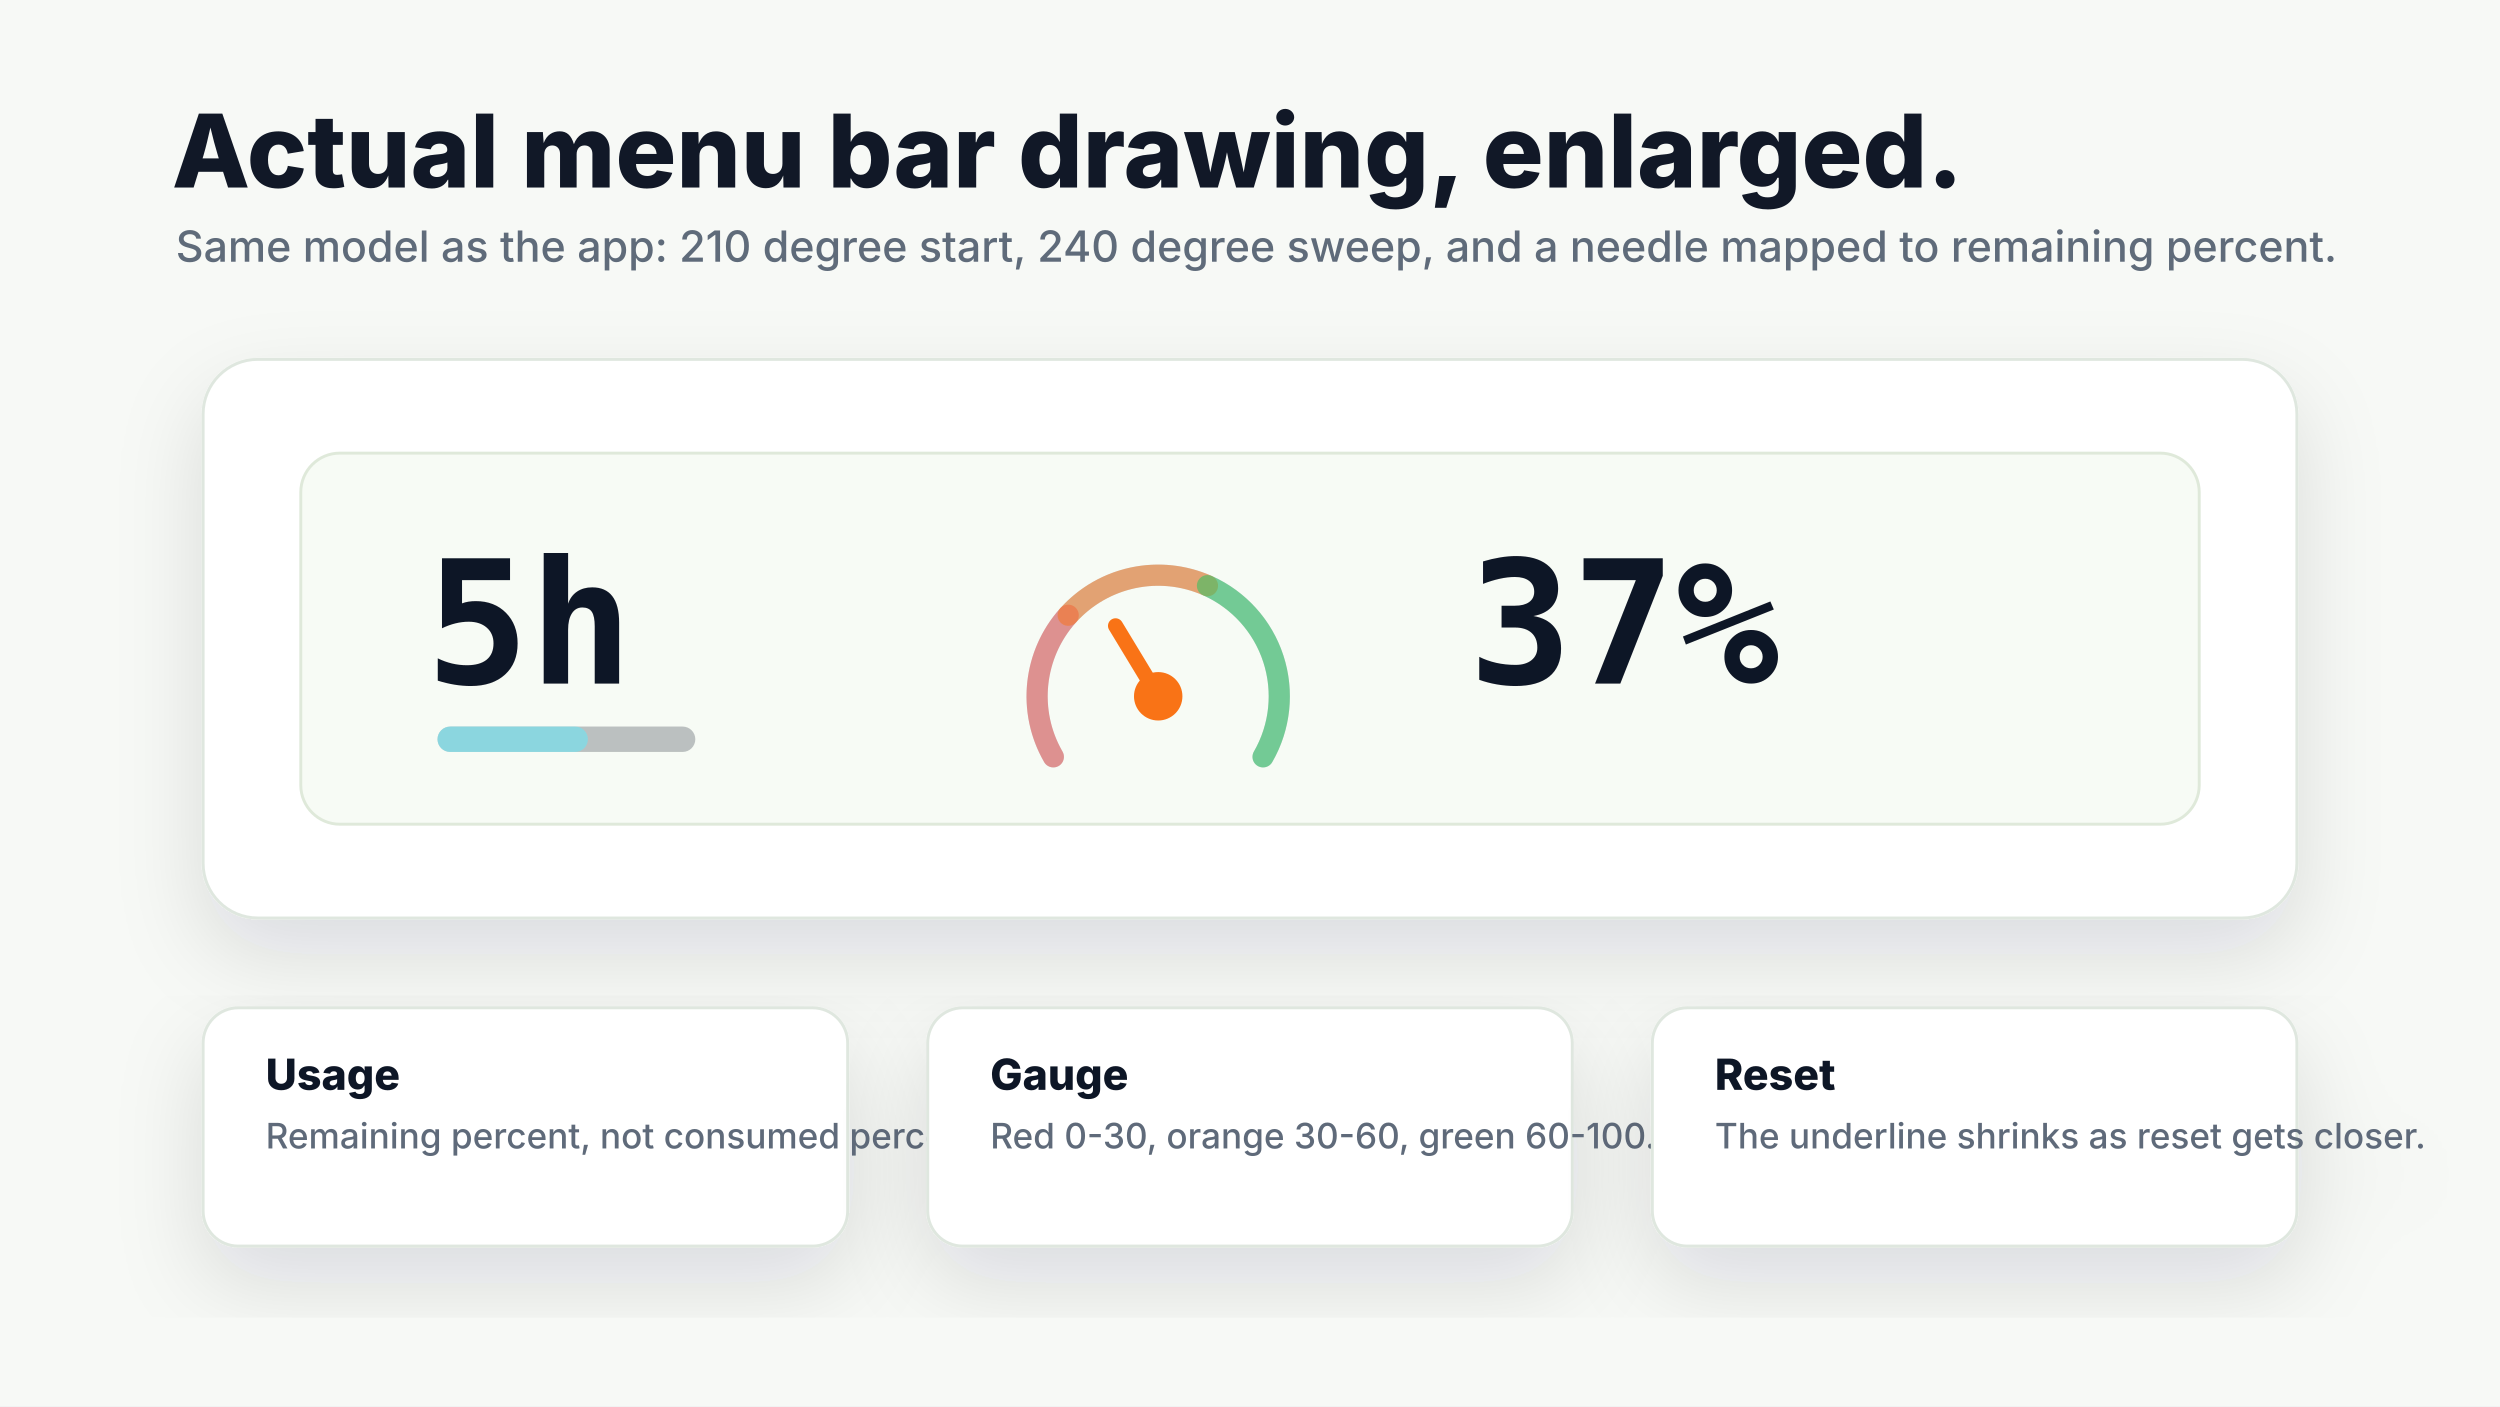
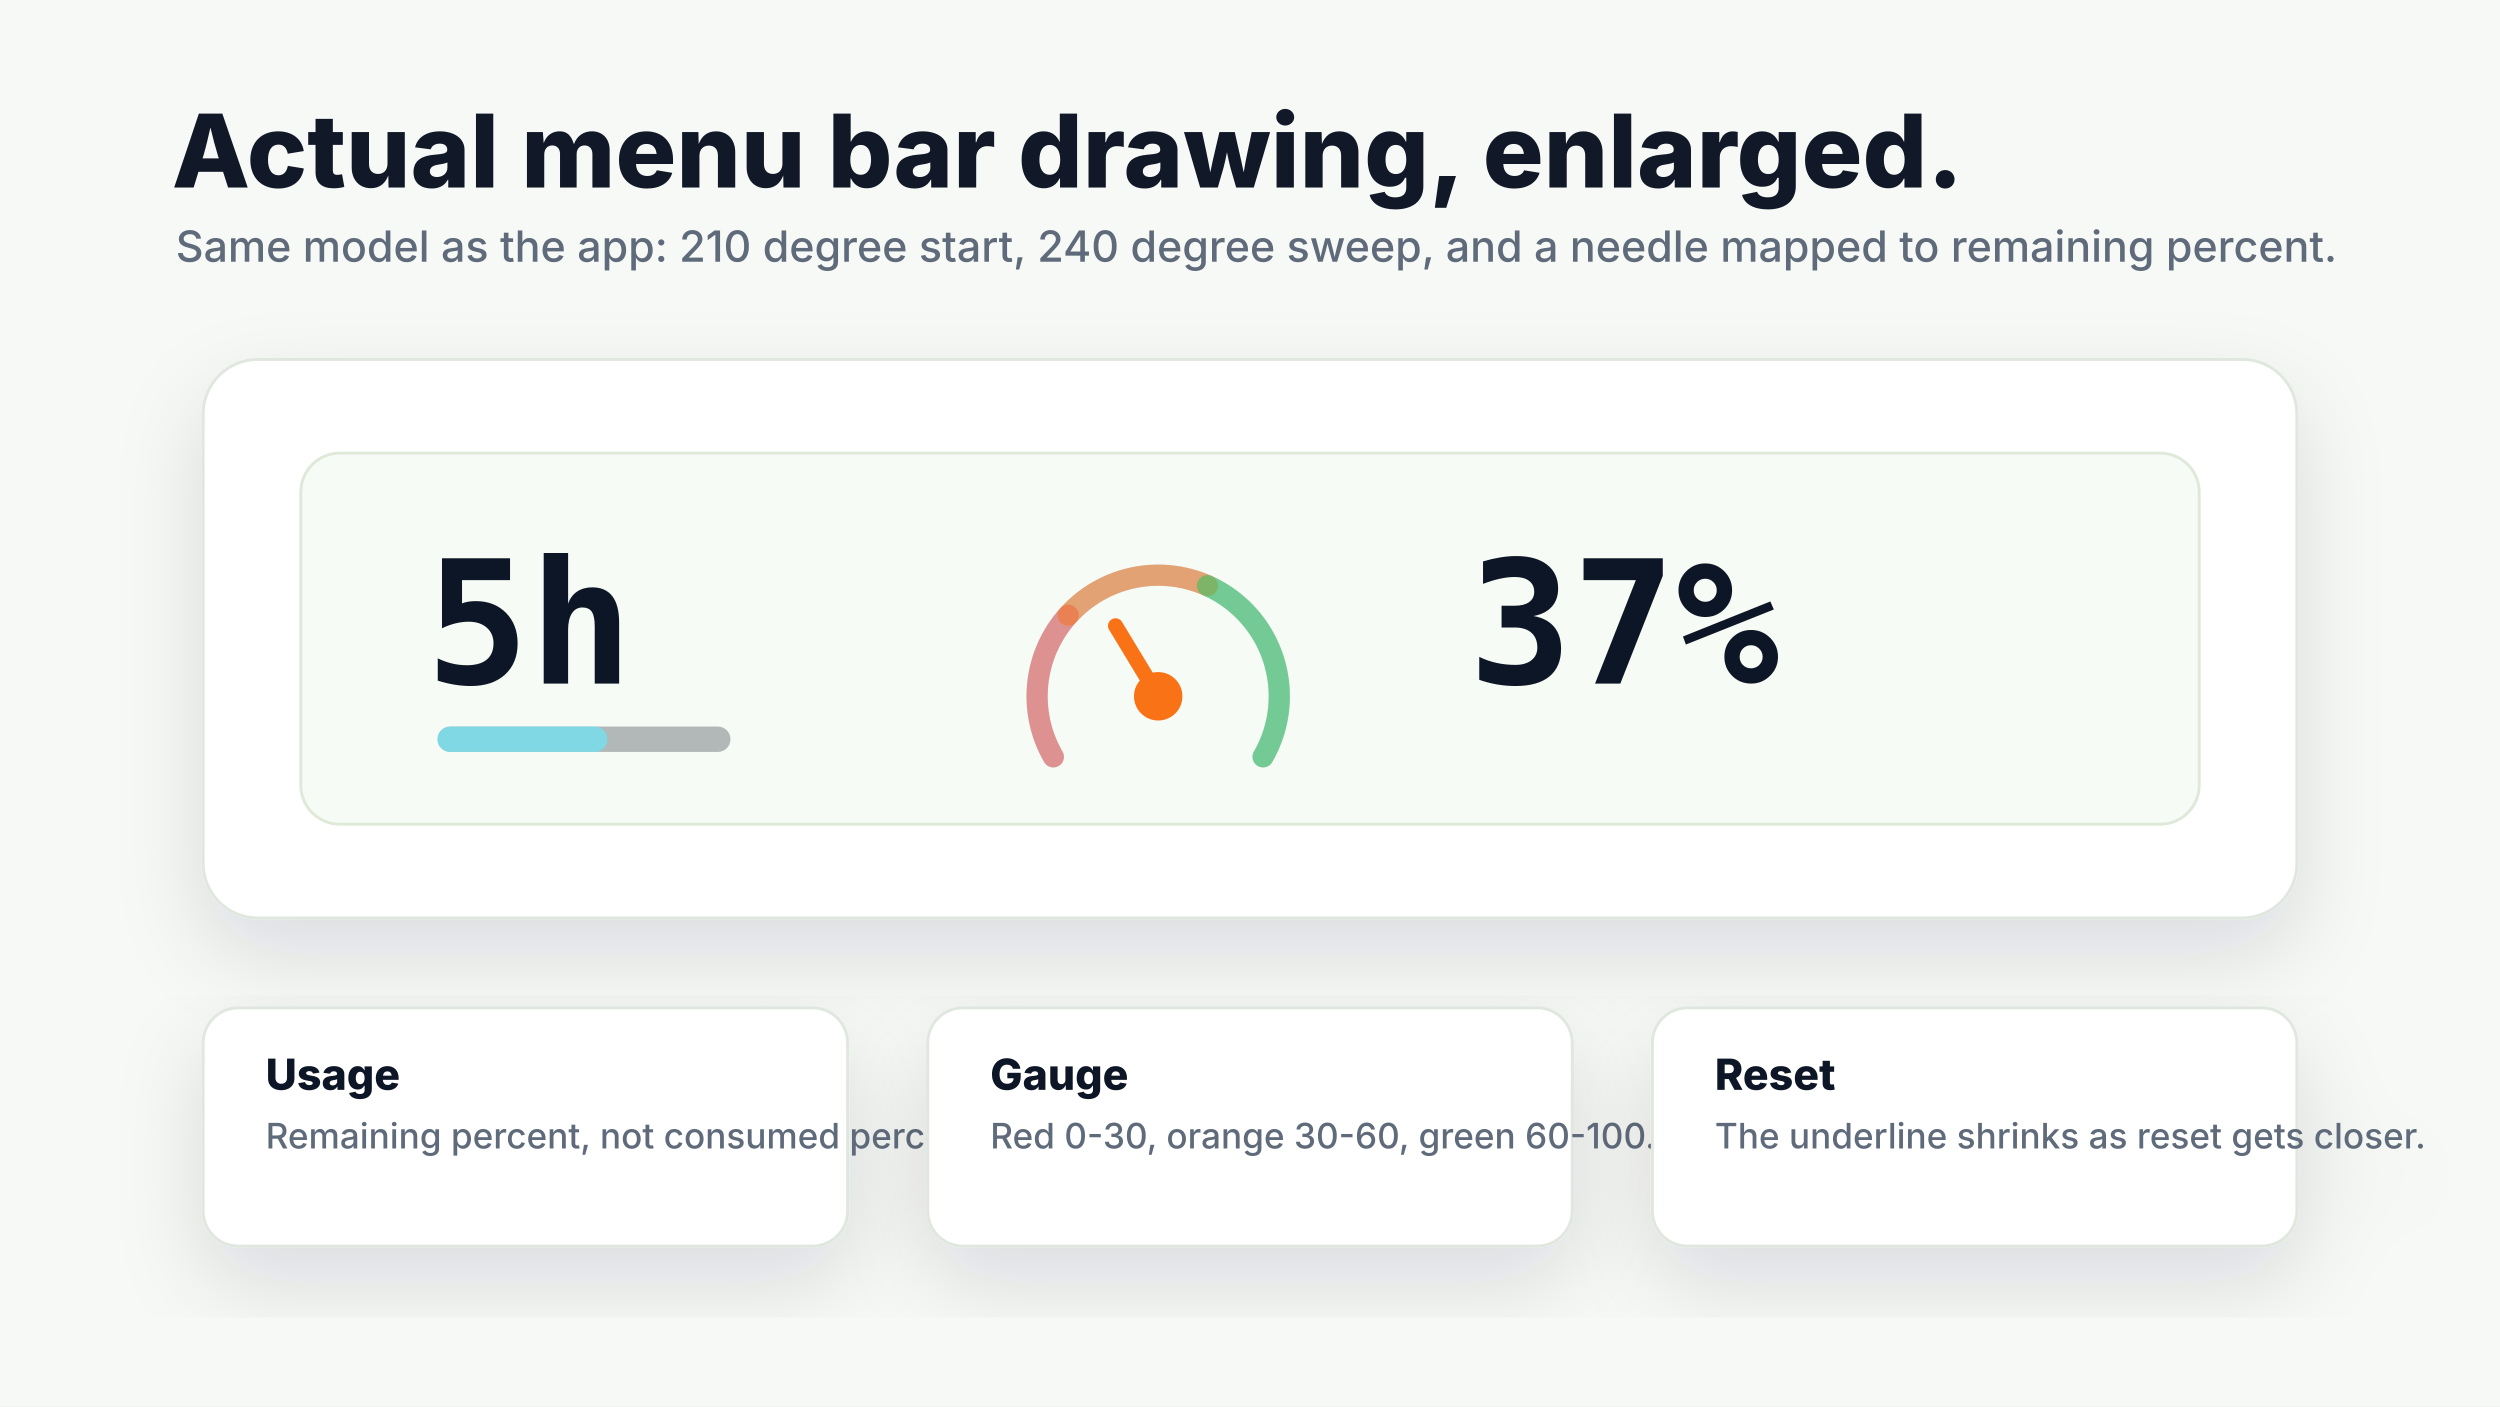
<svg xmlns="http://www.w3.org/2000/svg" width="1280" height="720" viewBox="0 0 1280 720" fill="none" role="img" aria-labelledby="title desc">
  <defs>
    <filter id="shadow" x="-20%" y="-20%" width="140%" height="150%" color-interpolation-filters="sRGB">
      <feDropShadow dx="0" dy="18" stdDeviation="22" flood-color="#0f172a" flood-opacity="0.12" />
    </filter>
    <style>
      .bg { fill: #f7f9f6; }
      .card { fill: #ffffff; stroke: #dfe7df; stroke-width: 1.5; }
      .surface { fill: #f7fbf5; stroke: #dfe9da; stroke-width: 1.5; }
      .title { font: 760 52px -apple-system, BlinkMacSystemFont, "Segoe UI", sans-serif; fill: #111827; }
      .subtitle { font: 520 22px -apple-system, BlinkMacSystemFont, "Segoe UI", sans-serif; fill: #5f6b7a; }
      .label { font: 760 22px -apple-system, BlinkMacSystemFont, "Segoe UI", sans-serif; fill: #111827; }
      .body { font: 520 18px -apple-system, BlinkMacSystemFont, "Segoe UI", sans-serif; fill: #5f6b7a; }
      .mono { font: 780 88px ui-monospace, SFMono-Regular, Menlo, Monaco, Consolas, monospace; fill: #111827; }
      .smallMono { font: 760 28px ui-monospace, SFMono-Regular, Menlo, Monaco, Consolas, monospace; fill: #111827; }
      .track { stroke: rgba(17, 24, 39, 0.18); stroke-width: 7; fill: none; stroke-linecap: round; }
      .red { stroke: rgba(239, 68, 68, 0.46); stroke-width: 7; fill: none; stroke-linecap: round; }
      .orange { stroke: rgba(249, 115, 22, 0.5); stroke-width: 7; fill: none; stroke-linecap: round; }
      .green { stroke: rgba(34, 197, 94, 0.52); stroke-width: 7; fill: none; stroke-linecap: round; }
      .needle { stroke: #f97316; stroke-width: 5; fill: none; stroke-linecap: round; }
      .dot { fill: #f97316; }
    </style>
  </defs>
  <rect class="bg" width="1280" height="720" />
  <text class="title" x="88" y="96">Actual menu bar drawing, enlarged.</text>
  <text class="subtitle" x="90" y="134">Same model as the app: 210 degree start, 240 degree sweep, and a needle mapped to remaining percent.</text>
  <g filter="url(#shadow)">
    <rect class="card" x="104" y="184" width="1072" height="286" rx="28" />
    <rect class="surface" x="154" y="232" width="972" height="190" rx="20" />
    <text class="mono" x="218" y="350">5h</text>
-     <rect x="224" y="372" width="132" height="13" rx="6.5" fill="rgba(17, 24, 39, 0.26)" />
-     <rect x="224" y="372" width="77" height="13" rx="6.5" fill="rgba(103, 232, 249, 0.56)" />
+     <rect x="224" y="372" width="150" height="13" rx="6.5" fill="rgba(17, 24, 39, 0.3)" />
+     <rect x="224" y="372" width="87" height="13" rx="6.5" fill="rgba(103, 232, 249, 0.68)" />
    <g transform="translate(500 248) scale(1.55)">
      <path class="track" d="M 25.36 90 A 40 40 0 1 1 94.64 90" />
      <path class="red" d="M 25.36 90 A 40 40 0 0 1 30.27 43.23" />
      <path class="orange" d="M 30.27 43.23 A 40 40 0 0 1 76.27 33.46" />
      <path class="green" d="M 76.27 33.46 A 40 40 0 0 1 94.64 90" />
      <line class="needle" x1="60" y1="70" x2="45.91" y2="46.73" />
      <circle class="dot" cx="60" cy="70" r="8" />
    </g>
    <text class="mono" x="752" y="350">37%</text>
  </g>
  <g filter="url(#shadow)">
    <rect class="card" x="104" y="516" width="330" height="122" rx="18" />
    <text class="label" x="136" y="558">Usage</text>
    <text class="body" x="136" y="588">Remaining percent, not consumed percent.</text>
  </g>
  <g filter="url(#shadow)">
    <rect class="card" x="475" y="516" width="330" height="122" rx="18" />
    <text class="label" x="507" y="558">Gauge</text>
    <text class="body" x="507" y="588">Red 0-30, orange 30-60, green 60-100.</text>
  </g>
  <g filter="url(#shadow)">
    <rect class="card" x="846" y="516" width="330" height="122" rx="18" />
    <text class="label" x="878" y="558">Reset</text>
    <text class="body" x="878" y="588">The underline shrinks as reset gets closer.</text>
  </g>
</svg>
